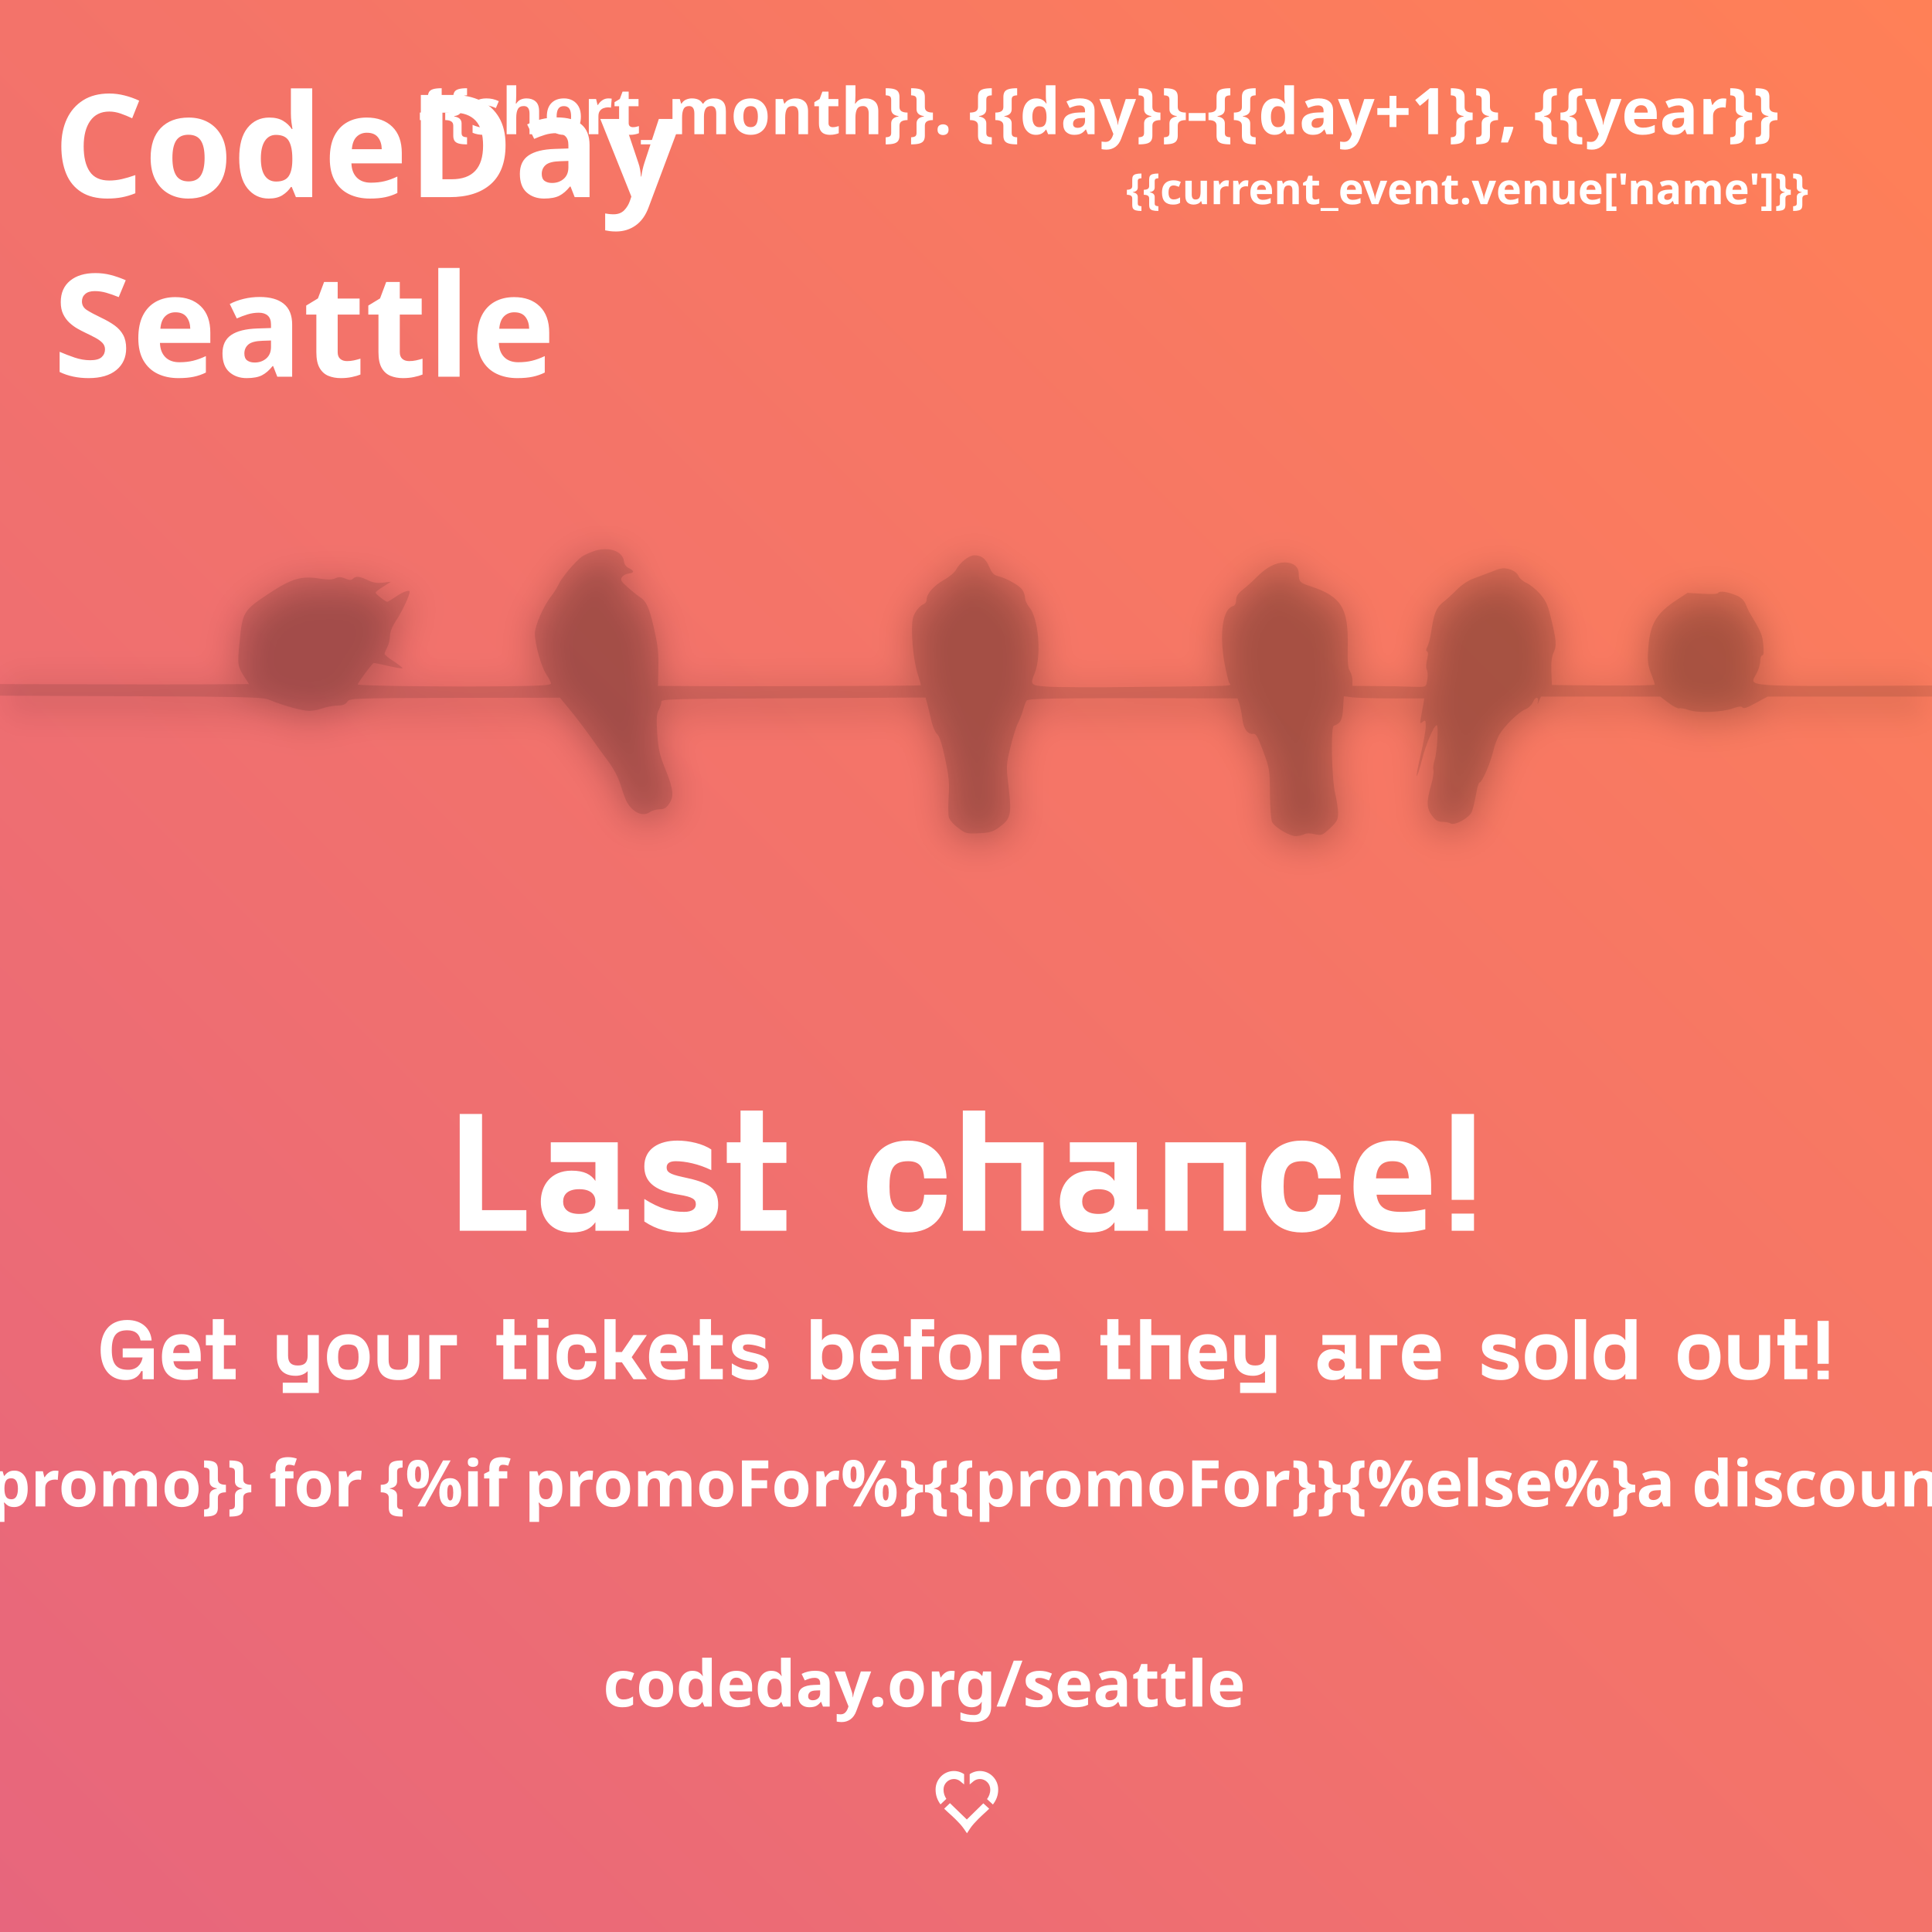
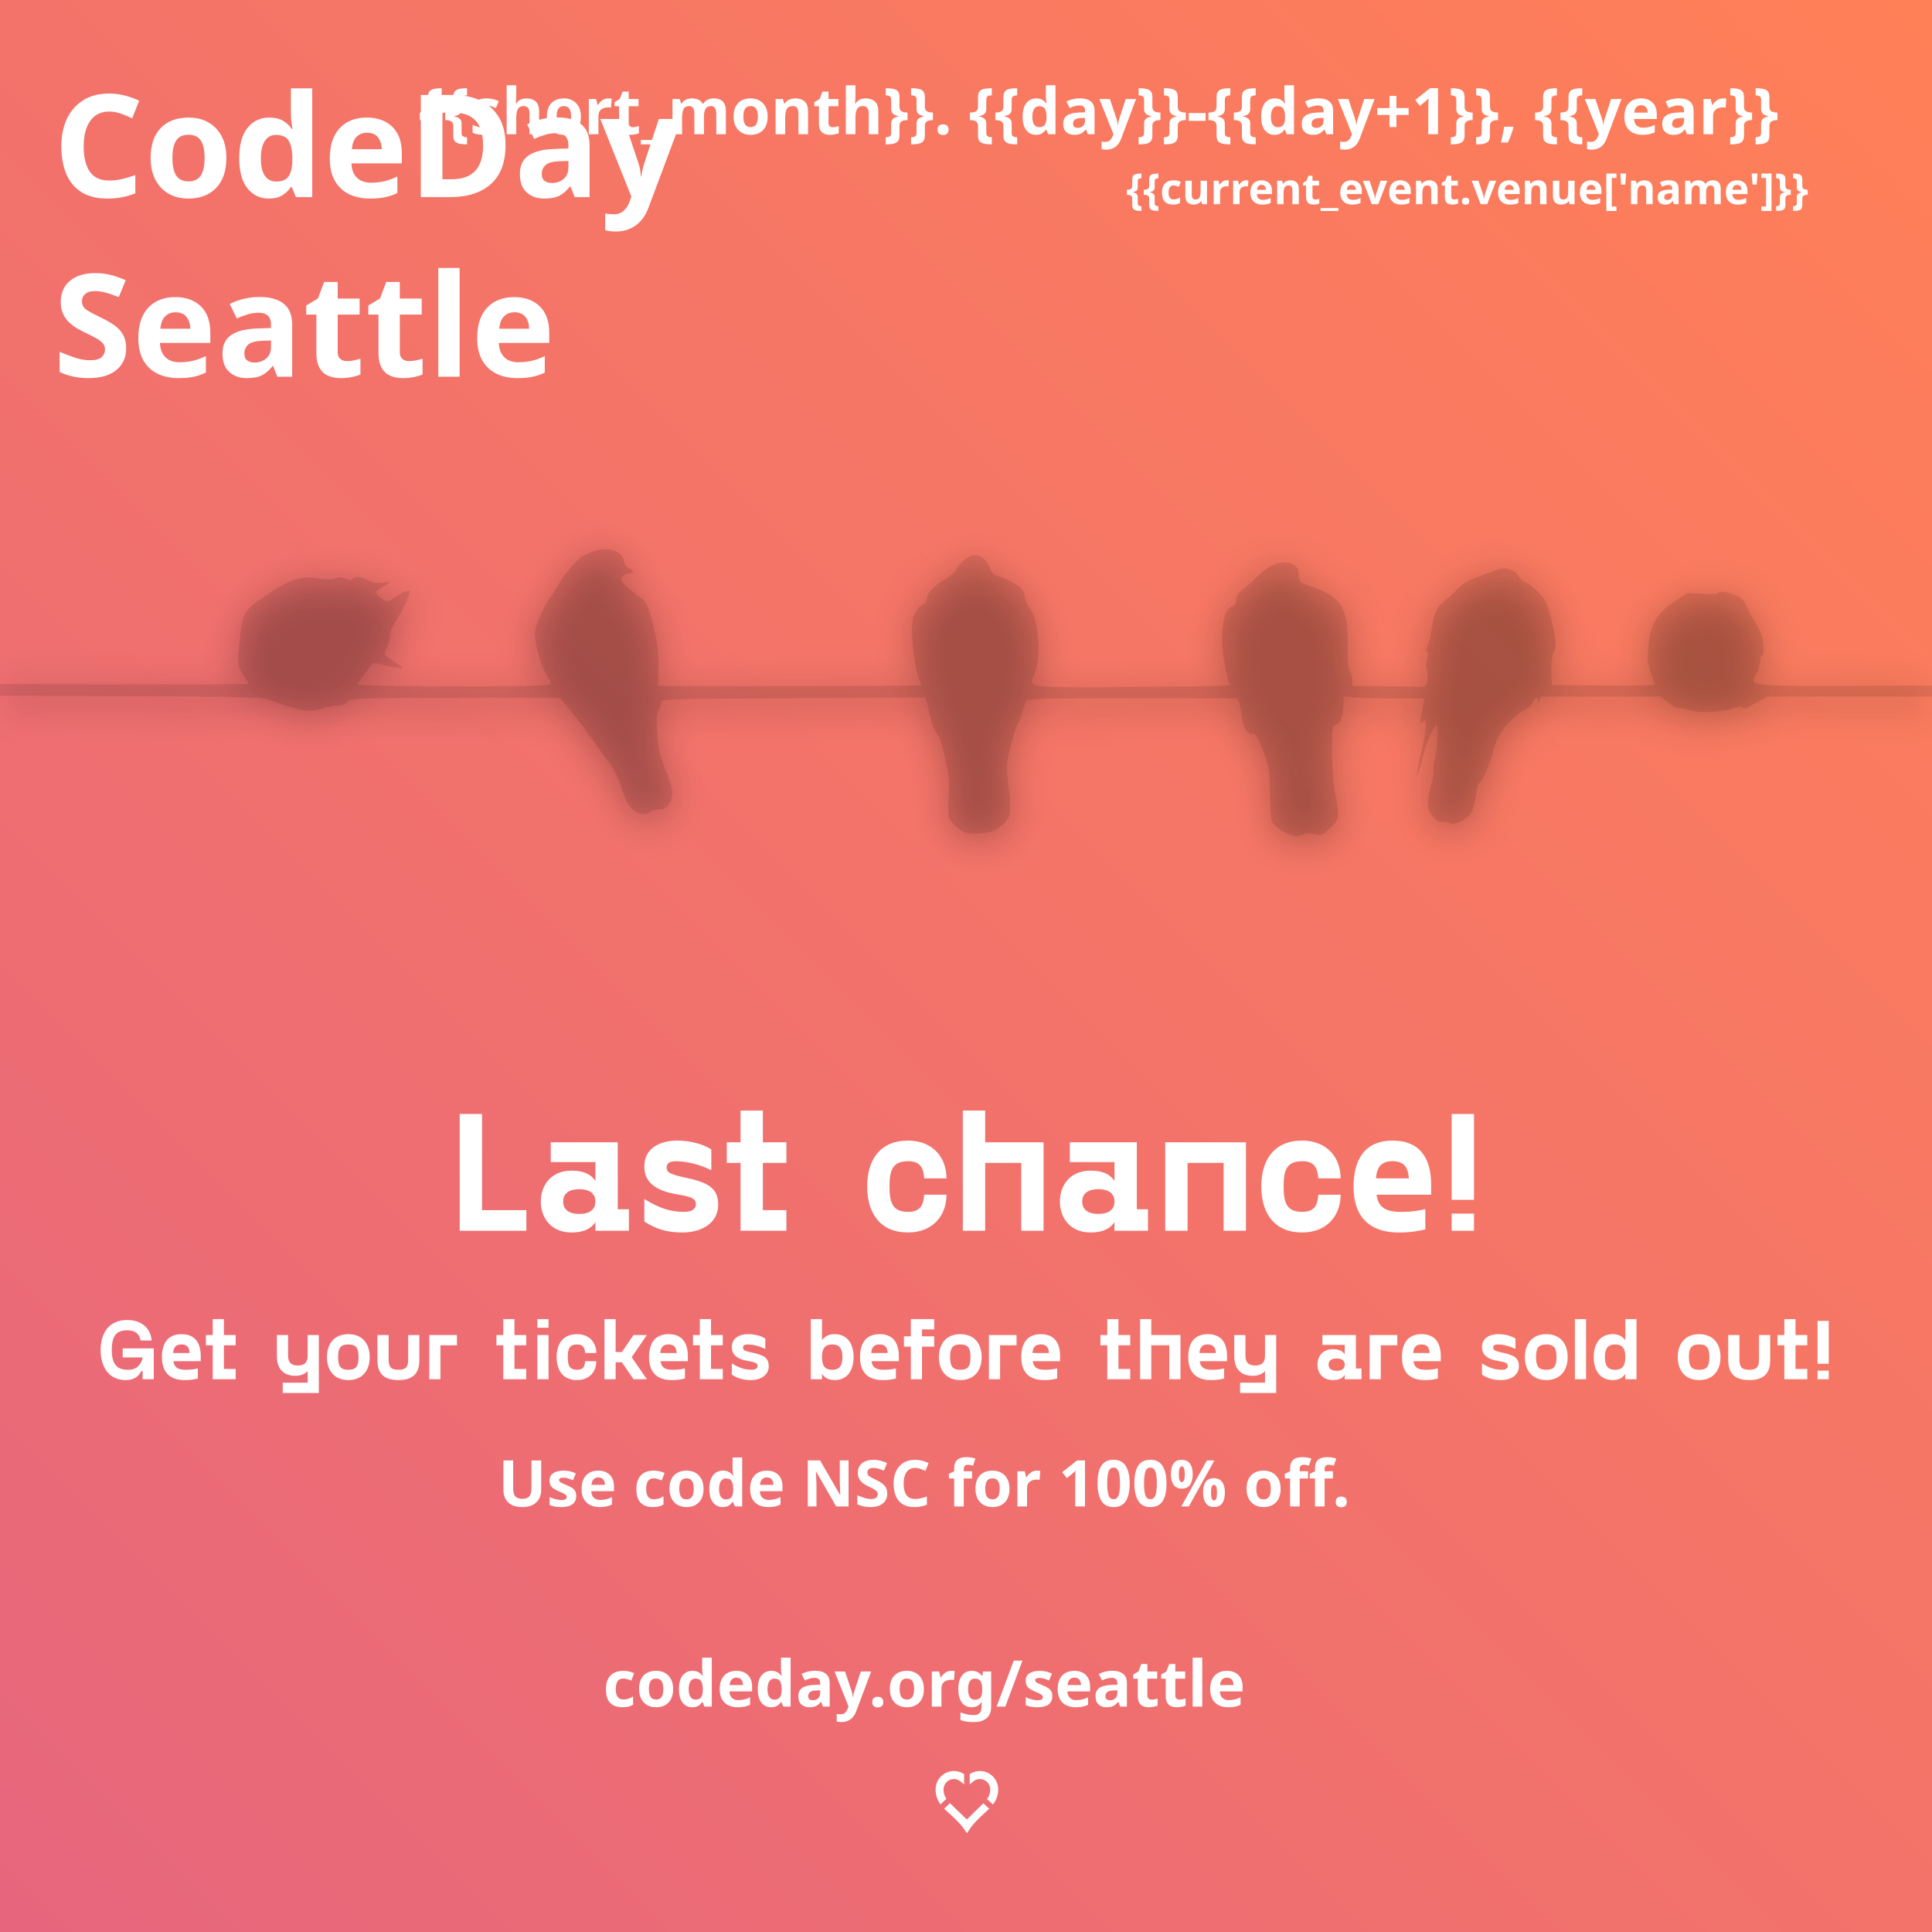
<svg xmlns="http://www.w3.org/2000/svg" width="1080" height="1080" viewBox="0 0 1080 1080" fill="none" version="1.1" id="svg19577">
  <g clip-path="url(#clip0)" id="g19547">
    <rect width="1080" height="1080" id="rect19521" fill="url(#paint0_linear)" />
    <path d="m 68.588,753.768 v 5.04 h 11.136 c -0.672,3.984 -3.408,6.912 -8.016,6.912 -6.192,0 -9.216,-2.832 -9.216,-11.04 0,-8.208 2.784,-11.04 8.64,-11.04 4.704,0 6.816,2.208 7.44,5.712 h 6.192 c -0.48,-6.72 -5.568,-11.472 -13.632,-11.472 -10.368,0 -14.88,7.44 -14.88,16.8 0,9.36 4.512,16.8 14.016,16.8 5.712,0 7.824,-3.168 8.688,-5.04 h 0.768 V 771 h 6.24 v -17.232 z m 43.625,4.368 c 0,-7.2 -2.976,-12.336 -10.752,-12.336 -7.968,0 -10.944,5.52 -10.944,12.864 0,4.992 1.584,12.816 12.672,12.816 1.824,0 3.648,0 7.392,-0.864 v -5.664 c -3.312,0.768 -5.472,0.768 -6.912,0.768 -4.8,0 -6.288,-1.776 -6.72,-4.8 h 15.264 z m -10.848,-6.576 c 3.072,0 4.416,1.44 4.608,4.8 h -9.168 c 0.192,-3.216 1.584,-4.8 4.56,-4.8 z m 30.371,0.48 v -5.76 h -6.576 v -8.88 h -6.24 v 8.88 h -3.84 v 5.76 h 3.84 V 771 h 12.816 v -5.76 h -6.576 v -13.2 z m 40.242,-5.76 v 11.52 c 0,3.84 -1.728,5.52 -5.472,5.52 -3.744,0 -5.472,-1.68 -5.472,-5.52 v -11.52 h -6.24 v 11.76 c 0,6.576 2.976,11.04 10.512,11.04 2.88,0 5.232,-1.056 6.672,-2.64 v 6.48 h -13.92 v 5.76 h 20.16 v -32.4 z m 22.741,25.2 c 7.776,0 11.952,-5.328 11.952,-12.864 0,-7.536 -4.176,-12.816 -11.952,-12.816 -7.776,0 -11.952,5.28 -11.952,12.816 0,7.536 4.176,12.864 11.952,12.864 z m 0,-5.76 c -4.224,0 -5.712,-1.824 -5.712,-7.104 0,-5.28 1.488,-7.056 5.712,-7.056 4.224,0 5.712,1.776 5.712,7.056 0,5.28 -1.488,7.104 -5.712,7.104 z m 39.702,-5.28 v -14.16 h -6.24 v 13.68 c 0,4.32 -1.488,5.76 -5.472,5.76 -3.984,0 -5.472,-1.44 -5.472,-5.76 v -13.68 h -6.24 v 14.16 c 0,8.016 4.416,11.04 11.712,11.04 7.296,0 11.712,-3.024 11.712,-11.04 z m 21.001,-14.16 H 239.966 V 771 h 6.24 v -18.96 h 9.216 z m 38.736,5.76 v -5.76 h -6.576 v -8.88 h -6.24 v 8.88 h -3.84 v 5.76 h 3.84 V 771 h 12.816 v -5.76 h -6.576 v -13.2 z m 6.241,-14.64 v 4.8 h 6.24 v -4.8 z m 0,8.88 V 771 h 6.24 v -24.72 z m 10.759,12.336 c 0,7.536 3.696,12.864 11.376,12.864 7.104,0 10.8,-4.848 10.8,-10.56 h -6.24 c -0.192,2.736 -0.96,4.8 -4.464,4.8 -4.224,0 -5.232,-2.304 -5.232,-7.104 0,-4.8 1.008,-7.056 5.232,-7.056 3.504,0 4.272,2.064 4.464,4.8 h 6.24 c 0,-5.712 -3.696,-10.56 -10.8,-10.56 -7.68,0 -11.376,5.28 -11.376,12.816 z m 50.453,-12.336 h -7.488 l -6.48,9.504 h -3.504 V 737.4 h -6.24 V 771 h 6.24 v -9.456 h 3.504 l 6.48,9.456 h 7.488 l -8.496,-12.336 z m 22.899,11.856 c 0,-7.2 -2.976,-12.336 -10.752,-12.336 -7.968,0 -10.944,5.52 -10.944,12.864 0,4.992 1.584,12.816 12.672,12.816 1.824,0 3.648,0 7.392,-0.864 v -5.664 c -3.312,0.768 -5.472,0.768 -6.912,0.768 -4.8,0 -6.288,-1.776 -6.72,-4.8 h 15.264 z m -10.848,-6.576 c 3.072,0 4.416,1.44 4.608,4.8 h -9.168 c 0.192,-3.216 1.584,-4.8 4.56,-4.8 z m 30.371,0.48 v -5.76 h -6.576 v -8.88 h -6.24 v 8.88 h -3.84 v 5.76 h 3.84 V 771 h 12.816 v -5.76 h -6.576 v -13.2 z m 5.058,16.368 c 3.504,2.352 6.912,3.072 10.656,3.072 5.616,0 9.984,-2.832 9.984,-7.728 0,-4.752 -2.736,-6.288 -9.936,-7.776 -3.84,-0.816 -4.464,-1.488 -4.464,-2.688 0,-1.104 0.816,-1.728 2.544,-1.728 2.64,0 6.432,0.768 9.936,2.496 v -5.76 c -2.352,-1.632 -6.24,-2.496 -9.456,-2.496 -5.136,0 -9.264,2.256 -9.264,7.2 0,3.792 2.16,6.768 9.696,7.92 3.84,0.624 4.704,1.296 4.704,2.688 0,1.2 -0.96,2.112 -3.264,2.112 -3.552,0 -6.768,-0.864 -11.136,-3.6 z M 466.506,745.8 c -2.976,0 -5.376,1.056 -7.008,3.456 V 737.4 h -6.24 V 771 h 6.24 v -3.024 c 1.632,2.448 4.032,3.504 7.008,3.504 7.44,0 10.656,-5.808 10.656,-12.864 0,-7.056 -3.216,-12.816 -10.656,-12.816 z m -1.296,19.92 c -3.984,0 -5.712,-2.16 -5.712,-7.104 0,-4.896 1.728,-7.056 5.712,-7.056 3.984,0 5.712,2.16 5.712,7.056 0,4.944 -1.728,7.104 -5.712,7.104 z m 37.238,-7.584 c 0,-7.2 -2.976,-12.336 -10.752,-12.336 -7.968,0 -10.944,5.52 -10.944,12.864 0,4.992 1.584,12.816 12.672,12.816 1.824,0 3.648,0 7.392,-0.864 v -5.664 c -3.312,0.768 -5.472,0.768 -6.912,0.768 -4.8,0 -6.288,-1.776 -6.72,-4.8 h 15.264 z M 491.6,751.56 c 3.072,0 4.416,1.44 4.608,4.8 h -9.168 c 0.192,-3.216 1.584,-4.8 4.56,-4.8 z m 30.61,-8.4 v -5.76 h -13.056 v 9.6 h -3.84 v 5.76 h 3.84 V 771 h 6.24 v -18.24 h 6.816 V 747 h -6.816 v -3.84 z m 14.603,28.32 c 7.776,0 11.952,-5.328 11.952,-12.864 0,-7.536 -4.176,-12.816 -11.952,-12.816 -7.776,0 -11.952,5.28 -11.952,12.816 0,7.536 4.176,12.864 11.952,12.864 z m 0,-5.76 c -4.224,0 -5.712,-1.824 -5.712,-7.104 0,-5.28 1.488,-7.056 5.712,-7.056 4.224,0 5.712,1.776 5.712,7.056 0,5.28 -1.488,7.104 -5.712,7.104 z m 31.453,-19.44 H 552.81 V 771 h 6.24 v -18.96 h 9.216 z m 24.322,11.856 c 0,-7.2 -2.976,-12.336 -10.752,-12.336 -7.968,0 -10.944,5.52 -10.944,12.864 0,4.992 1.584,12.816 12.672,12.816 1.824,0 3.648,0 7.392,-0.864 v -5.664 c -3.312,0.768 -5.472,0.768 -6.912,0.768 -4.8,0 -6.288,-1.776 -6.72,-4.8 h 15.264 z M 581.74,751.56 c 3.072,0 4.416,1.44 4.608,4.8 h -9.168 c 0.192,-3.216 1.584,-4.8 4.56,-4.8 z m 50.058,0.48 v -5.76 h -6.576 v -8.88 h -6.24 v 8.88 h -3.84 v 5.76 h 3.84 V 771 h 12.816 v -5.76 h -6.576 v -13.2 z m 28.099,-5.76 h -16.32 v -8.88 h -6.24 V 771 h 6.24 v -18.96 h 10.08 V 771 h 6.24 z m 26.019,11.856 c 0,-7.2 -2.976,-12.336 -10.752,-12.336 -7.968,0 -10.944,5.52 -10.944,12.864 0,4.992 1.584,12.816 12.672,12.816 1.824,0 3.648,0 7.392,-0.864 v -5.664 c -3.312,0.768 -5.472,0.768 -6.912,0.768 -4.8,0 -6.288,-1.776 -6.72,-4.8 h 15.264 z m -10.848,-6.576 c 3.072,0 4.416,1.44 4.608,4.8 h -9.168 c 0.192,-3.216 1.584,-4.8 4.56,-4.8 z m 32.082,-5.28 v 11.52 c 0,3.84 -1.728,5.52 -5.472,5.52 -3.744,0 -5.472,-1.68 -5.472,-5.52 v -11.52 h -6.24 v 11.76 c 0,6.576 2.976,11.04 10.512,11.04 2.88,0 5.232,-1.056 6.672,-2.64 v 6.48 h -13.92 v 5.76 h 20.16 v -32.4 z M 757.959,765 v -18.72 h -18.72 v 5.52 h 12.48 v 5.28 c -1.2,-1.776 -3.072,-2.88 -6.672,-2.88 -5.856,0 -8.592,4.224 -8.592,8.64 0,4.416 2.736,8.64 8.592,8.64 3.6,0 5.472,-1.152 6.672,-2.88 v 2.4 h 9.36 v -6 z m -10.752,1.296 c -3.264,0 -4.512,-1.536 -4.512,-3.456 0,-1.92 1.248,-3.456 4.512,-3.456 3.264,0 4.512,1.536 4.512,3.456 0,1.92 -1.248,3.456 -4.512,3.456 z M 781.078,746.28 H 765.622 V 771 h 6.24 v -18.96 h 9.216 z m 24.323,11.856 c 0,-7.2 -2.976,-12.336 -10.752,-12.336 -7.968,0 -10.944,5.52 -10.944,12.864 0,4.992 1.584,12.816 12.672,12.816 1.824,0 3.648,0 7.392,-0.864 v -5.664 c -3.312,0.768 -5.472,0.768 -6.912,0.768 -4.8,0 -6.288,-1.776 -6.72,-4.8 h 15.264 z m -10.848,-6.576 c 3.072,0 4.416,1.44 4.608,4.8 h -9.168 c 0.192,-3.216 1.584,-4.8 4.56,-4.8 z m 33.882,16.848 c 3.504,2.352 6.912,3.072 10.656,3.072 5.616,0 9.984,-2.832 9.984,-7.728 0,-4.752 -2.736,-6.288 -9.936,-7.776 -3.84,-0.816 -4.464,-1.488 -4.464,-2.688 0,-1.104 0.816,-1.728 2.544,-1.728 2.64,0 6.432,0.768 9.936,2.496 v -5.76 c -2.352,-1.632 -6.24,-2.496 -9.456,-2.496 -5.136,0 -9.264,2.256 -9.264,7.2 0,3.792 2.16,6.768 9.696,7.92 3.84,0.624 4.704,1.296 4.704,2.688 0,1.2 -0.96,2.112 -3.264,2.112 -3.552,0 -6.768,-0.864 -11.136,-3.6 z m 35.94,3.072 c 7.776,0 11.952,-5.328 11.952,-12.864 0,-7.536 -4.176,-12.816 -11.952,-12.816 -7.776,0 -11.952,5.28 -11.952,12.816 0,7.536 4.176,12.864 11.952,12.864 z m 0,-5.76 c -4.224,0 -5.712,-1.824 -5.712,-7.104 0,-5.28 1.488,-7.056 5.712,-7.056 4.224,0 5.712,1.776 5.712,7.056 0,5.28 -1.488,7.104 -5.712,7.104 z M 880.383,737.4 V 771 h 6.24 v -33.6 z m 28.189,0 v 11.856 c -1.632,-2.4 -4.032,-3.456 -7.008,-3.456 -7.44,0 -10.656,5.76 -10.656,12.816 0,7.056 3.216,12.864 10.656,12.864 2.976,0 5.376,-1.056 7.008,-3.504 V 771 h 6.24 v -33.6 z m -5.712,28.32 c -3.984,0 -5.712,-2.16 -5.712,-7.104 0,-4.896 1.728,-7.056 5.712,-7.056 3.984,0 5.712,2.16 5.712,7.056 0,4.944 -1.728,7.104 -5.712,7.104 z m 46.969,5.76 c 7.776,0 11.952,-5.328 11.952,-12.864 0,-7.536 -4.176,-12.816 -11.952,-12.816 -7.776,0 -11.952,5.28 -11.952,12.816 0,7.536 4.176,12.864 11.952,12.864 z m 0,-5.76 c -4.224,0 -5.712,-1.824 -5.712,-7.104 0,-5.28 1.488,-7.056 5.712,-7.056 4.224,0 5.712,1.776 5.712,7.056 0,5.28 -1.488,7.104 -5.712,7.104 z m 39.702,-5.28 v -14.16 h -6.24 v 13.68 c 0,4.32 -1.488,5.76 -5.472,5.76 -3.984,0 -5.472,-1.44 -5.472,-5.76 v -13.68 h -6.24 v 14.16 c 0,8.016 4.416,11.04 11.712,11.04 7.296,0 11.712,-3.024 11.712,-11.04 z m 20.739,-8.4 v -5.76 h -6.58 v -8.88 h -6.239 v 8.88 h -3.84 v 5.76 h 3.84 V 771 h 12.819 v -5.76 h -6.58 v -13.2 z m 5.76,10.32 h 6.24 v -24 h -6.24 z m 0,3.84 v 4.8 h 6.24 v -4.8 z" id="path19525" style="fill:#ffffff" />
    <g clip-path="url(#clip1)" id="g19539">
      <path d="M269.466 676.48V622.72H256.986V688H294.234V676.48H269.466ZM345.324 676V638.56H307.884V649.6H332.844V660.16C330.444 656.608 326.7 654.4 319.5 654.4C307.788 654.4 302.316 662.848 302.316 671.68C302.316 680.512 307.788 688.96 319.5 688.96C326.7 688.96 330.444 686.656 332.844 683.2V688H351.564V676H345.324ZM323.82 678.592C317.292 678.592 314.796 675.52 314.796 671.68C314.796 667.84 317.292 664.768 323.82 664.768C330.348 664.768 332.844 667.84 332.844 671.68C332.844 675.52 330.348 678.592 323.82 678.592ZM360.182 682.816C367.19 687.52 374.006 688.96 381.494 688.96C392.726 688.96 401.462 683.296 401.462 673.504C401.462 664 395.99 660.928 381.59 657.952C373.91 656.32 372.662 654.976 372.662 652.576C372.662 650.368 374.294 649.12 377.75 649.12C383.03 649.12 390.614 650.656 397.622 654.112V642.592C392.918 639.328 385.142 637.6 378.71 637.6C368.438 637.6 360.182 642.112 360.182 652C360.182 659.584 364.502 665.536 379.574 667.84C387.254 669.088 388.982 670.432 388.982 673.216C388.982 675.616 387.062 677.44 382.454 677.44C375.35 677.44 368.918 675.712 360.182 670.24V682.816ZM439.596 650.08V638.56H426.444V620.8H413.964V638.56H406.284V650.08H413.964V688H439.596V676.48H426.444V650.08H439.596ZM484.753 663.232C484.753 678.304 492.145 688.96 507.505 688.96C521.713 688.96 529.105 679.264 529.105 667.84H516.625C516.241 673.312 514.705 677.44 507.697 677.44C499.249 677.44 497.233 672.832 497.233 663.232C497.233 653.632 499.249 649.12 507.697 649.12C514.705 649.12 516.241 653.248 516.625 658.72H529.105C529.105 647.296 521.713 637.6 507.505 637.6C492.145 637.6 484.753 648.16 484.753 663.232ZM583.356 638.56H550.716V620.8H538.236V688H550.716V650.08H570.876V688H583.356V638.56ZM635.48 676V638.56H598.04V649.6H623V660.16C620.6 656.608 616.856 654.4 609.656 654.4C597.944 654.4 592.472 662.848 592.472 671.68C592.472 680.512 597.944 688.96 609.656 688.96C616.856 688.96 620.6 686.656 623 683.2V688H641.72V676H635.48ZM613.976 678.592C607.448 678.592 604.952 675.52 604.952 671.68C604.952 667.84 607.448 664.768 613.976 664.768C620.504 664.768 623 667.84 623 671.68C623 675.52 620.504 678.592 613.976 678.592ZM696.489 638.56H651.369V688H663.849V650.08H684.009V688H696.489V638.56ZM705.066 663.232C705.066 678.304 712.458 688.96 727.818 688.96C742.026 688.96 749.418 679.264 749.418 667.84H736.938C736.554 673.312 735.018 677.44 728.01 677.44C719.562 677.44 717.546 672.832 717.546 663.232C717.546 653.632 719.562 649.12 728.01 649.12C735.018 649.12 736.554 653.248 736.938 658.72H749.418C749.418 647.296 742.026 637.6 727.818 637.6C712.458 637.6 705.066 648.16 705.066 663.232ZM800.02 662.272C800.02 647.872 794.068 637.6 778.516 637.6C762.58 637.6 756.628 648.64 756.628 663.328C756.628 673.312 759.796 688.96 781.972 688.96C785.62 688.96 789.268 688.96 796.756 687.232V675.904C790.132 677.44 785.812 677.44 782.932 677.44C773.332 677.44 770.356 673.888 769.492 667.84H800.02V662.272ZM778.324 649.12C784.468 649.12 787.156 652 787.54 658.72H769.204C769.588 652.288 772.372 649.12 778.324 649.12ZM811.494 670.72H823.974V622.72H811.494V670.72ZM811.494 678.4V688H823.974V678.4H811.494Z" id="path19533" fill="white" />
      <g id="g19537" style="fill:#000000;fill-opacity:0.102;stroke:none;stroke-opacity:0.024;stroke-linejoin:round" filter="url(#filter0_d)">
        <path d="M332.8 307.808C330.3 308.608 326.8 310.108 325.2 311.208C321.5 313.908 313.8 323.108 312.2 326.808C311.4 328.508 309.6 331.408 308.1 333.308C303.8 338.708 299 349.808 299 354.108C299 360.208 302.6 372.808 305.4 377.008C306.8 379.108 308 381.408 308 382.108C308 383.008 302.3 383.408 284.3 383.608C248.9 384.008 200 383.408 200 382.608C200 381.708 207.9 371.008 208.8 370.708C209.2 370.508 213 371.308 217.3 372.308C221.5 373.308 225 373.808 225 373.508C225 373.208 222.7 371.408 220 369.608C217.2 367.908 215 366.008 215 365.508C215 365.008 215.7 363.308 216.5 361.808C217.3 360.208 218 357.408 218 355.508C218 353.208 219.3 350.008 222 346.008C225.1 341.108 229 332.808 229 330.808C229 329.508 225.2 330.808 221.5 333.408C219.1 335.008 216.9 336.408 216.5 336.408C215.5 336.408 210 332.108 210 331.308C210 330.908 211.9 329.308 214.3 327.908L218.5 325.208L214.1 325.708C210.9 326.108 208.5 325.708 205.6 324.308C201 322.108 198.9 321.908 197.3 323.508C196.4 324.408 195.3 324.408 193 323.408C190.6 322.408 189.3 322.408 187.4 323.308C185.6 324.108 183.1 324.108 178.5 323.408C168.4 321.808 162.9 323.408 150 332.008C136.1 341.208 135.5 342.108 133.9 359.108C132.6 371.808 132.7 372.508 137.4 379.608L139.2 382.408L121.4 382.508C111.5 382.608 57.7 382.608 1.8 382.408L-100 382.208V385.308C-100 388.008 -99.6 388.408 -97.2 388.408C-95.7 388.508 -40.3 388.708 26 389.008C141.8 389.408 146.7 389.508 151 391.408C158.2 394.408 169 397.408 172.9 397.408C174.9 397.408 178.3 396.708 180.5 395.908C182.7 395.108 186.4 394.508 188.6 394.408C191.6 394.408 193.1 393.808 194.1 392.308C195.5 390.308 196.2 390.308 254.3 390.108L313 390.008L319.8 398.308C323.5 402.908 328.2 409.208 330.4 412.308C332.5 415.408 336.6 421.108 339.5 424.908C343 429.608 345.5 434.308 346.9 438.708C348 442.408 349.5 446.408 350.1 447.708C353.4 454.108 359.1 456.808 363.2 454.008C364.4 453.108 366.9 452.408 368.7 452.408C371.1 452.408 372.4 451.708 373.9 449.508C376.9 445.308 376.5 441.408 372.1 430.308C368.7 422.008 368 419.008 367.4 410.208C366.9 401.708 367 399.208 368.3 396.808C369.1 395.108 369.8 393.108 369.7 392.208C369.5 390.808 376.7 390.608 443.5 390.308L517.4 389.908L518.6 394.408C519.2 396.908 520.2 401.108 520.9 403.908C521.6 406.608 522.9 409.608 523.9 410.408C525.1 411.408 526.6 415.808 528.3 423.908C530.4 433.808 530.8 437.508 530.3 445.108C530 450.108 530 455.408 530.4 456.808C530.7 458.208 533 460.908 535.5 462.708C539.7 466.008 540.3 466.108 547.1 465.808C553.3 465.508 555 465.008 558.5 462.508C565 457.808 565.6 455.408 563.9 440.608C562.4 428.108 562.4 427.808 564.8 417.908C566.1 412.408 568 406.308 569 404.408C570 402.408 571.3 399.108 571.9 396.908C572.5 394.708 573.3 392.408 573.8 391.708C574.6 390.408 588.9 390.208 656.2 390.308L691.8 390.408L692.9 393.608C693.4 395.408 694.2 399.208 694.5 402.108C695.2 407.608 697.6 410.708 700.6 410.208C702.1 410.008 703.1 411.808 706.1 419.908C709.7 429.608 709.8 430.308 709.9 443.708C710 451.408 710.5 458.408 711.1 459.508C712.6 462.508 720.9 467.408 724.3 467.408C725.8 467.408 728 466.908 729 466.408C730.2 465.708 732.4 465.708 734.9 466.308C738.8 467.108 739.2 467.008 743.5 463.008C747.4 459.308 748 458.208 748 454.608C748 452.408 747.3 447.508 746.4 443.708C744.4 435.508 743.8 406.308 745.6 405.708C749.4 404.408 750.4 402.508 750.8 395.908L751.2 389.208L755.8 389.808C758.2 390.108 768.4 390.408 778.3 390.408H796.2L795.6 393.908C795.3 395.808 794.7 399.108 794.3 401.108C793.7 404.608 793.8 404.808 795.3 403.508C796.8 402.308 797 402.508 797 406.008C797 408.208 795.7 415.508 794.1 422.208C792.5 429.008 791.6 434.208 792 433.708C792.5 433.308 793.8 429.208 794.9 424.708C796.9 416.408 801.6 405.408 803.1 405.408C804.3 405.408 803.3 420.908 801.9 425.108C801.3 427.008 801 429.408 801.3 430.508C801.6 431.608 801 435.508 799.9 439.208C797.3 448.308 797.5 452.008 800.6 456.108C802.5 458.608 803.9 459.408 806.3 459.408C808.1 459.408 810.1 459.808 810.9 460.308C813.2 461.708 821.5 457.108 822.8 453.708C823.4 452.208 824.4 447.908 825.1 444.108C825.7 440.408 826.6 437.408 827.1 437.408C828.4 437.408 832.8 427.508 834.6 420.408C835.4 416.808 837.1 412.308 838.3 410.408C841.4 405.308 849 398.008 852.7 396.508C854.5 395.808 856.3 394.008 857 392.308C858.4 389.108 860.4 389.408 859.6 392.708C859.3 394.008 859.5 393.808 860.2 392.108L861.4 389.408H894.8H928.1L932.7 392.908C935.3 394.908 938 396.208 938.7 396.008C939.4 395.708 941.8 396.108 944 396.908C949.1 398.708 962.7 398.208 968.9 395.908C972.2 394.808 973.5 394.708 974.1 395.508C974.6 396.308 976.8 395.608 981.4 393.008L988.1 389.408H1060.8C1100.8 389.408 1144 389.108 1156.8 388.708L1180 388.108V385.408V382.808L1081.2 383.208C970.3 383.708 978 384.208 981.9 376.508C983.1 374.308 984 371.108 984 369.408C984 367.808 984.5 366.408 985.1 366.408C985.9 366.408 986.1 364.508 985.7 360.408C985.2 354.908 984.5 353.208 978 342.408C977.5 341.608 976.6 339.508 975.8 337.708C975 335.608 973.3 334.008 971 333.008C965.9 330.808 961.3 330.108 960.5 331.408C960.1 332.108 957 332.208 951.6 331.908L943.3 331.408L937.4 335.308C925.5 343.008 922.1 349.208 921.3 363.908C920.9 369.408 921.3 372.308 922.9 376.408C924.1 379.408 925 382.208 925 382.708C925 383.108 912.1 383.308 896.3 383.208L867.5 382.908L867.2 375.508C867 370.208 867.4 367.108 868.5 364.708C870.3 360.908 870.1 358.108 866.8 344.708C865.2 338.008 864 335.508 860.8 331.908C858.6 329.408 855.2 326.708 853.4 325.908C851.5 325.108 849.5 323.408 848.8 321.908C848.1 320.308 846.3 319.008 843.9 318.208C840.6 317.308 839.3 317.408 834.3 319.408C831.1 320.608 826.3 322.408 823.7 323.408C820.8 324.408 817 327.008 814.5 329.508C812.2 331.908 808.6 335.208 806.6 336.708C802.8 339.708 801.5 343.208 800 353.508C799.5 356.708 798.6 360.208 797.9 361.508C797.1 363.008 797.1 363.908 797.7 364.108C798.4 364.408 798.4 365.808 797.8 368.408C797.2 370.608 797.1 373.208 797.5 374.108C798.3 375.908 798.3 378.208 797.5 382.008C797.1 384.008 796.5 384.108 789.3 383.908C785 383.708 775.8 383.508 768.8 383.508L756 383.408V380.408C756 378.708 755.4 376.308 754.6 375.108C753.5 373.508 753.2 370.008 753.4 361.408C753.8 339.808 749.9 333.508 732.8 327.808C726.7 325.908 726 325.108 726 320.708C726 316.808 723 314.408 718.2 314.408C713.2 314.408 708.3 316.908 703 322.108C700.4 324.808 696.6 328.208 694.6 329.708C692 331.808 691 333.408 691 335.408C691 337.408 690.4 338.508 689 338.908C683.6 340.608 681.6 354.108 684.4 370.108C685.4 375.508 686.6 380.708 687.1 381.608C688.2 383.708 694 383.408 634 384.008C611.7 384.308 589.8 384.208 585.3 383.808C576.1 383.208 575.7 382.808 578.4 376.308C582.3 366.708 580.6 345.608 575.4 339.508C574.1 337.908 573 335.508 573 334.208C573 332.908 572.3 330.808 571.4 329.608C569.8 327.208 562.4 323.108 557.7 322.008C555.6 321.508 554.4 320.208 553 316.908C551 312.208 548.6 310.408 544.6 310.408C541.7 310.408 536.5 314.508 534.5 318.408C533.7 319.908 530.6 322.608 527.6 324.208C521.9 327.508 518 331.908 518 335.208C518 336.408 517.1 337.508 516 337.908C515 338.208 513.1 340.108 511.9 342.008C510.1 344.908 509.8 347.008 509.8 353.408C510 362.708 511.4 372.408 513.5 378.408C514.3 380.808 514.9 382.908 514.7 383.108C514.3 383.408 412.4 383.808 384.2 383.508L367.8 383.408L368 374.108C368.2 364.608 367.9 361.508 365.4 350.408C363.1 340.208 361.2 336.008 358.2 334.108C356.7 333.208 353.5 330.608 351 328.408C347.2 325.108 346.7 324.108 347.6 322.708C348.2 321.708 349.9 320.808 351.4 320.608C354.7 320.208 354.7 319.108 351.6 317.608C350 316.908 349 315.508 348.8 313.808C348.2 308.308 340.9 305.508 332.8 307.808Z" id="path19535" style="fill:#000000;fill-opacity:0.102;stroke:none;stroke-opacity:0.024;stroke-linejoin:round" fill="white" />
      </g>
    </g>
    <path d="M531.021 1007.98L527.792 1011.06C528.876 1012.17 531.317 1014.33 531.317 1014.33C531.317 1014.33 536.461 1018.88 538.679 1022.11L540.545 1024.81L542.349 1022.06C544.492 1018.8 549.74 1014.1 549.74 1014.1C549.74 1014.1 551.968 1012.1 552.974 1011.08L549.682 1008.07L540.465 1017.11L531.021 1007.98Z" id="path19541" fill="white" />
    <path d="M547.756 990C546.556 990 545.387 990.219 544.29 990.622V990.62C544.276 990.625 544.262 990.631 544.248 990.637C544.18 990.662 544.114 990.69 544.047 990.717C543.91 990.771 543.774 990.828 543.64 990.888C543.563 990.922 543.488 990.957 543.413 990.993C543.284 991.055 543.157 991.119 543.032 991.185C542.963 991.222 542.894 991.258 542.826 991.296C542.663 991.386 542.503 991.482 542.346 991.582C542.32 991.598 542.292 991.613 542.266 991.629C542.195 991.675 542.128 991.726 542.058 991.774V997.498L543.778 996.096C543.941 995.94 544.111 995.792 544.29 995.657C545.276 994.91 546.488 994.48 547.756 994.48C550.959 994.48 553.564 997.111 553.564 1000.34C553.564 1002.45 552.886 1004.13 551.748 1005.71L555.048 1008.73C556.811 1006.43 558 1003.8 558 1000.34C558 994.641 553.405 990 547.756 990Z" id="path19543" fill="white" />
    <path d="M537.248 996.122L538.942 997.503V991.774C538.903 991.748 538.866 991.72 538.827 991.694C538.77 991.657 538.714 991.619 538.657 991.583C538.499 991.483 538.338 991.387 538.174 991.296C538.093 991.25 538.009 991.208 537.926 991.164C537.818 991.107 537.709 991.051 537.598 990.999C537.505 990.954 537.412 990.911 537.318 990.87C537.212 990.823 537.105 990.779 536.998 990.736C536.902 990.697 536.807 990.658 536.71 990.622C536.692 990.616 536.676 990.608 536.658 990.602V990.605C535.576 990.214 534.425 990 533.244 990C527.596 990 523 994.641 523 1000.34C523 1003.8 524.099 1006.42 525.753 1008.67L529.016 1005.57C528.019 1004.06 527.435 1002.41 527.435 1000.34C527.435 997.111 530.041 994.48 533.244 994.48C534.49 994.48 535.682 994.894 536.658 995.618C536.839 995.751 537.011 995.898 537.176 996.053C537.194 996.07 537.213 996.087 537.231 996.104C537.237 996.109 537.242 996.116 537.248 996.122Z" id="path19545" fill="white" />
    <text xml:space="preserve" style="font-style:normal;font-variant:normal;font-weight:normal;font-stretch:normal;font-size:36.242px;line-height:1.25;font-family:'Merriweather Sans';-inkscape-font-specification:'Merriweather Sans';text-align:center;letter-spacing:0px;word-spacing:0px;text-anchor:middle;fill:#ffffff;fill-opacity:1;stroke:none;stroke-width:0.755" x="540.19" y="954.01" id="text20246">
      <tspan id="tspan20244" x="540.19" y="954.01" style="font-style:normal;font-variant:normal;font-weight:bold;font-stretch:normal;font-size:36px;font-family:'Gosha Sans';-inkscape-font-specification:'Gosha Sans Bold';text-align:center;text-anchor:middle;fill:#ffffff;fill-opacity:1;stroke-width:0.755">codeday.org/seattle</tspan>
    </text>
    <text xml:space="preserve" style="font-style:normal;font-variant:normal;font-weight:normal;font-stretch:normal;font-size:80px;line-height:1.25;font-family:'Merriweather Sans';-inkscape-font-specification:'Merriweather Sans';text-align:start;letter-spacing:0px;word-spacing:0px;text-anchor:start;fill:#ffffff;fill-opacity:1;stroke:none;stroke-width:1.681" x="29.647" y="110.2" id="text20954">
      <tspan id="tspan20952" x="29.647" y="110.2" style="font-style:normal;font-variant:normal;font-weight:bold;font-stretch:normal;font-size:80px;font-family:'Gosha Sans';-inkscape-font-specification:'Gosha Sans Bold';text-align:start;text-anchor:start;fill:#ffffff;fill-opacity:1;stroke-width:1.681">CodeDay </tspan>
      <tspan x="29.647" y="210.573" style="font-style:normal;font-variant:normal;font-weight:bold;font-stretch:normal;font-size:80px;font-family:'Gosha Sans';-inkscape-font-specification:'Gosha Sans Bold';text-align:start;text-anchor:start;fill:#ffffff;fill-opacity:1;stroke-width:1.681" id="tspan20956">Seattle</tspan>
    </text>
    <text xml:space="preserve" style="font-style:normal;font-variant:normal;font-weight:normal;font-stretch:normal;font-size:36.838px;line-height:1.25;font-family:'Merriweather Sans';-inkscape-font-specification:'Merriweather Sans';text-align:end;letter-spacing:0px;word-spacing:0px;text-anchor:end;fill:#ffffff;fill-opacity:1;stroke:none;stroke-width:0.767;" x="1042.036" y="75.021" id="text20960">
      <tspan id="tspan20958" x="1042.036" y="75.021" style="font-style:normal;font-variant:normal;font-weight:bold;font-stretch:normal;font-size:36px;font-family:'Gosha Sans';-inkscape-font-specification:'Gosha Sans Bold';stroke-width:0.767;fill:#ffffff;fill-opacity:1;">{{short_month}}. {{day}}-{{day+1}}, {{year}}</tspan>
    </text>
    <text xml:space="preserve" style="font-style:normal;font-variant:normal;font-weight:normal;font-stretch:normal;font-size:23.959px;line-height:1.25;font-family:'Merriweather Sans';-inkscape-font-specification:'Merriweather Sans';text-align:end;letter-spacing:0px;word-spacing:0px;text-anchor:end;fill:#ffffff;fill-opacity:1;stroke:none;stroke-width:0.499;" x="1042.024" y="114.136" id="text20964">
      <tspan id="tspan20962" x="1042.024" y="114.136" style="font-style:normal;font-variant:normal;font-weight:bold;font-stretch:normal;font-size:24px;font-family:'Gosha Sans';-inkscape-font-specification:'Gosha Sans Bold';stroke-width:0.499;fill:#ffffff;fill-opacity:1;">{{current_event.venue['name']}}</tspan>
    </text>
    <text xml:space="preserve" style="font-style:normal;font-variant:normal;font-weight:normal;font-stretch:normal;font-size:36.242px;line-height:1.25;font-family:'Merriweather Sans';-inkscape-font-specification:'Merriweather Sans';text-align:center;letter-spacing:0px;word-spacing:0px;text-anchor:middle;fill:#ffffff;fill-opacity:1;stroke:none;stroke-width:0.755" x="540.19" y="842.101" id="text20246-3">
-       <tspan id="tspan20244-6" x="540.19" y="842.101" style="font-style:normal;font-variant:normal;font-weight:bold;font-stretch:normal;font-size:36px;font-family:'Gosha Sans';-inkscape-font-specification:'Gosha Sans Bold';text-align:center;text-anchor:middle;fill:#ffffff;fill-opacity:1;stroke-width:0.755">{%if promo%}Use code {{promo}} for {%if promoFor%}{{promoFor}}{%else%}a discount{%endif%}.{%endif%}</tspan>
+       <tspan id="tspan20244-6" x="540.19" y="842.101" style="font-style:normal;font-variant:normal;font-weight:bold;font-stretch:normal;font-size:36px;font-family:'Gosha Sans';-inkscape-font-specification:'Gosha Sans Bold';text-align:center;text-anchor:middle;fill:#ffffff;fill-opacity:1;stroke-width:0.755">Use code NSC for 100% off.</tspan>
    </text>
  </g>
  <defs id="defs19575">
    <filter id="filter0_d" x="-120" y="291" width="1320" height="200.408" filterUnits="userSpaceOnUse" color-interpolation-filters="sRGB">
      <feFlood flood-opacity="0" result="BackgroundImageFix" id="feFlood19549" />
      <feColorMatrix in="SourceAlpha" type="matrix" values="0 0 0 0 0 0 0 0 0 0 0 0 0 0 0 0 0 0 127 0" id="feColorMatrix19551" />
      <feOffset dy="4" id="feOffset19553" />
      <feGaussianBlur stdDeviation="10" id="feGaussianBlur19555" />
      <feColorMatrix type="matrix" values="0 0 0 0 0 0 0 0 0 0 0 0 0 0 0 0 0 0 0.25 0" id="feColorMatrix19557" />
      <feBlend mode="normal" in2="BackgroundImageFix" result="effect1_dropShadow" id="feBlend19559" />
      <feBlend mode="normal" in="SourceGraphic" in2="effect1_dropShadow" result="shape" id="feBlend19561" />
    </filter>
    <linearGradient id="paint0_linear" x1="1080" y1="0" x2="0" y2="1080" gradientUnits="userSpaceOnUse">
      <stop stop-color="#FF8057" id="stop19564" />
      <stop offset="1" stop-color="#E7667D" id="stop19566" />
    </linearGradient>
    <clipPath id="clip0">
      <rect width="1080" height="1080" fill="white" id="rect19569" />
    </clipPath>
    <clipPath id="clip1">
      <rect width="1280" height="640" fill="white" transform="translate(-100 67)" id="rect19572" />
    </clipPath>
  </defs>
</svg>
